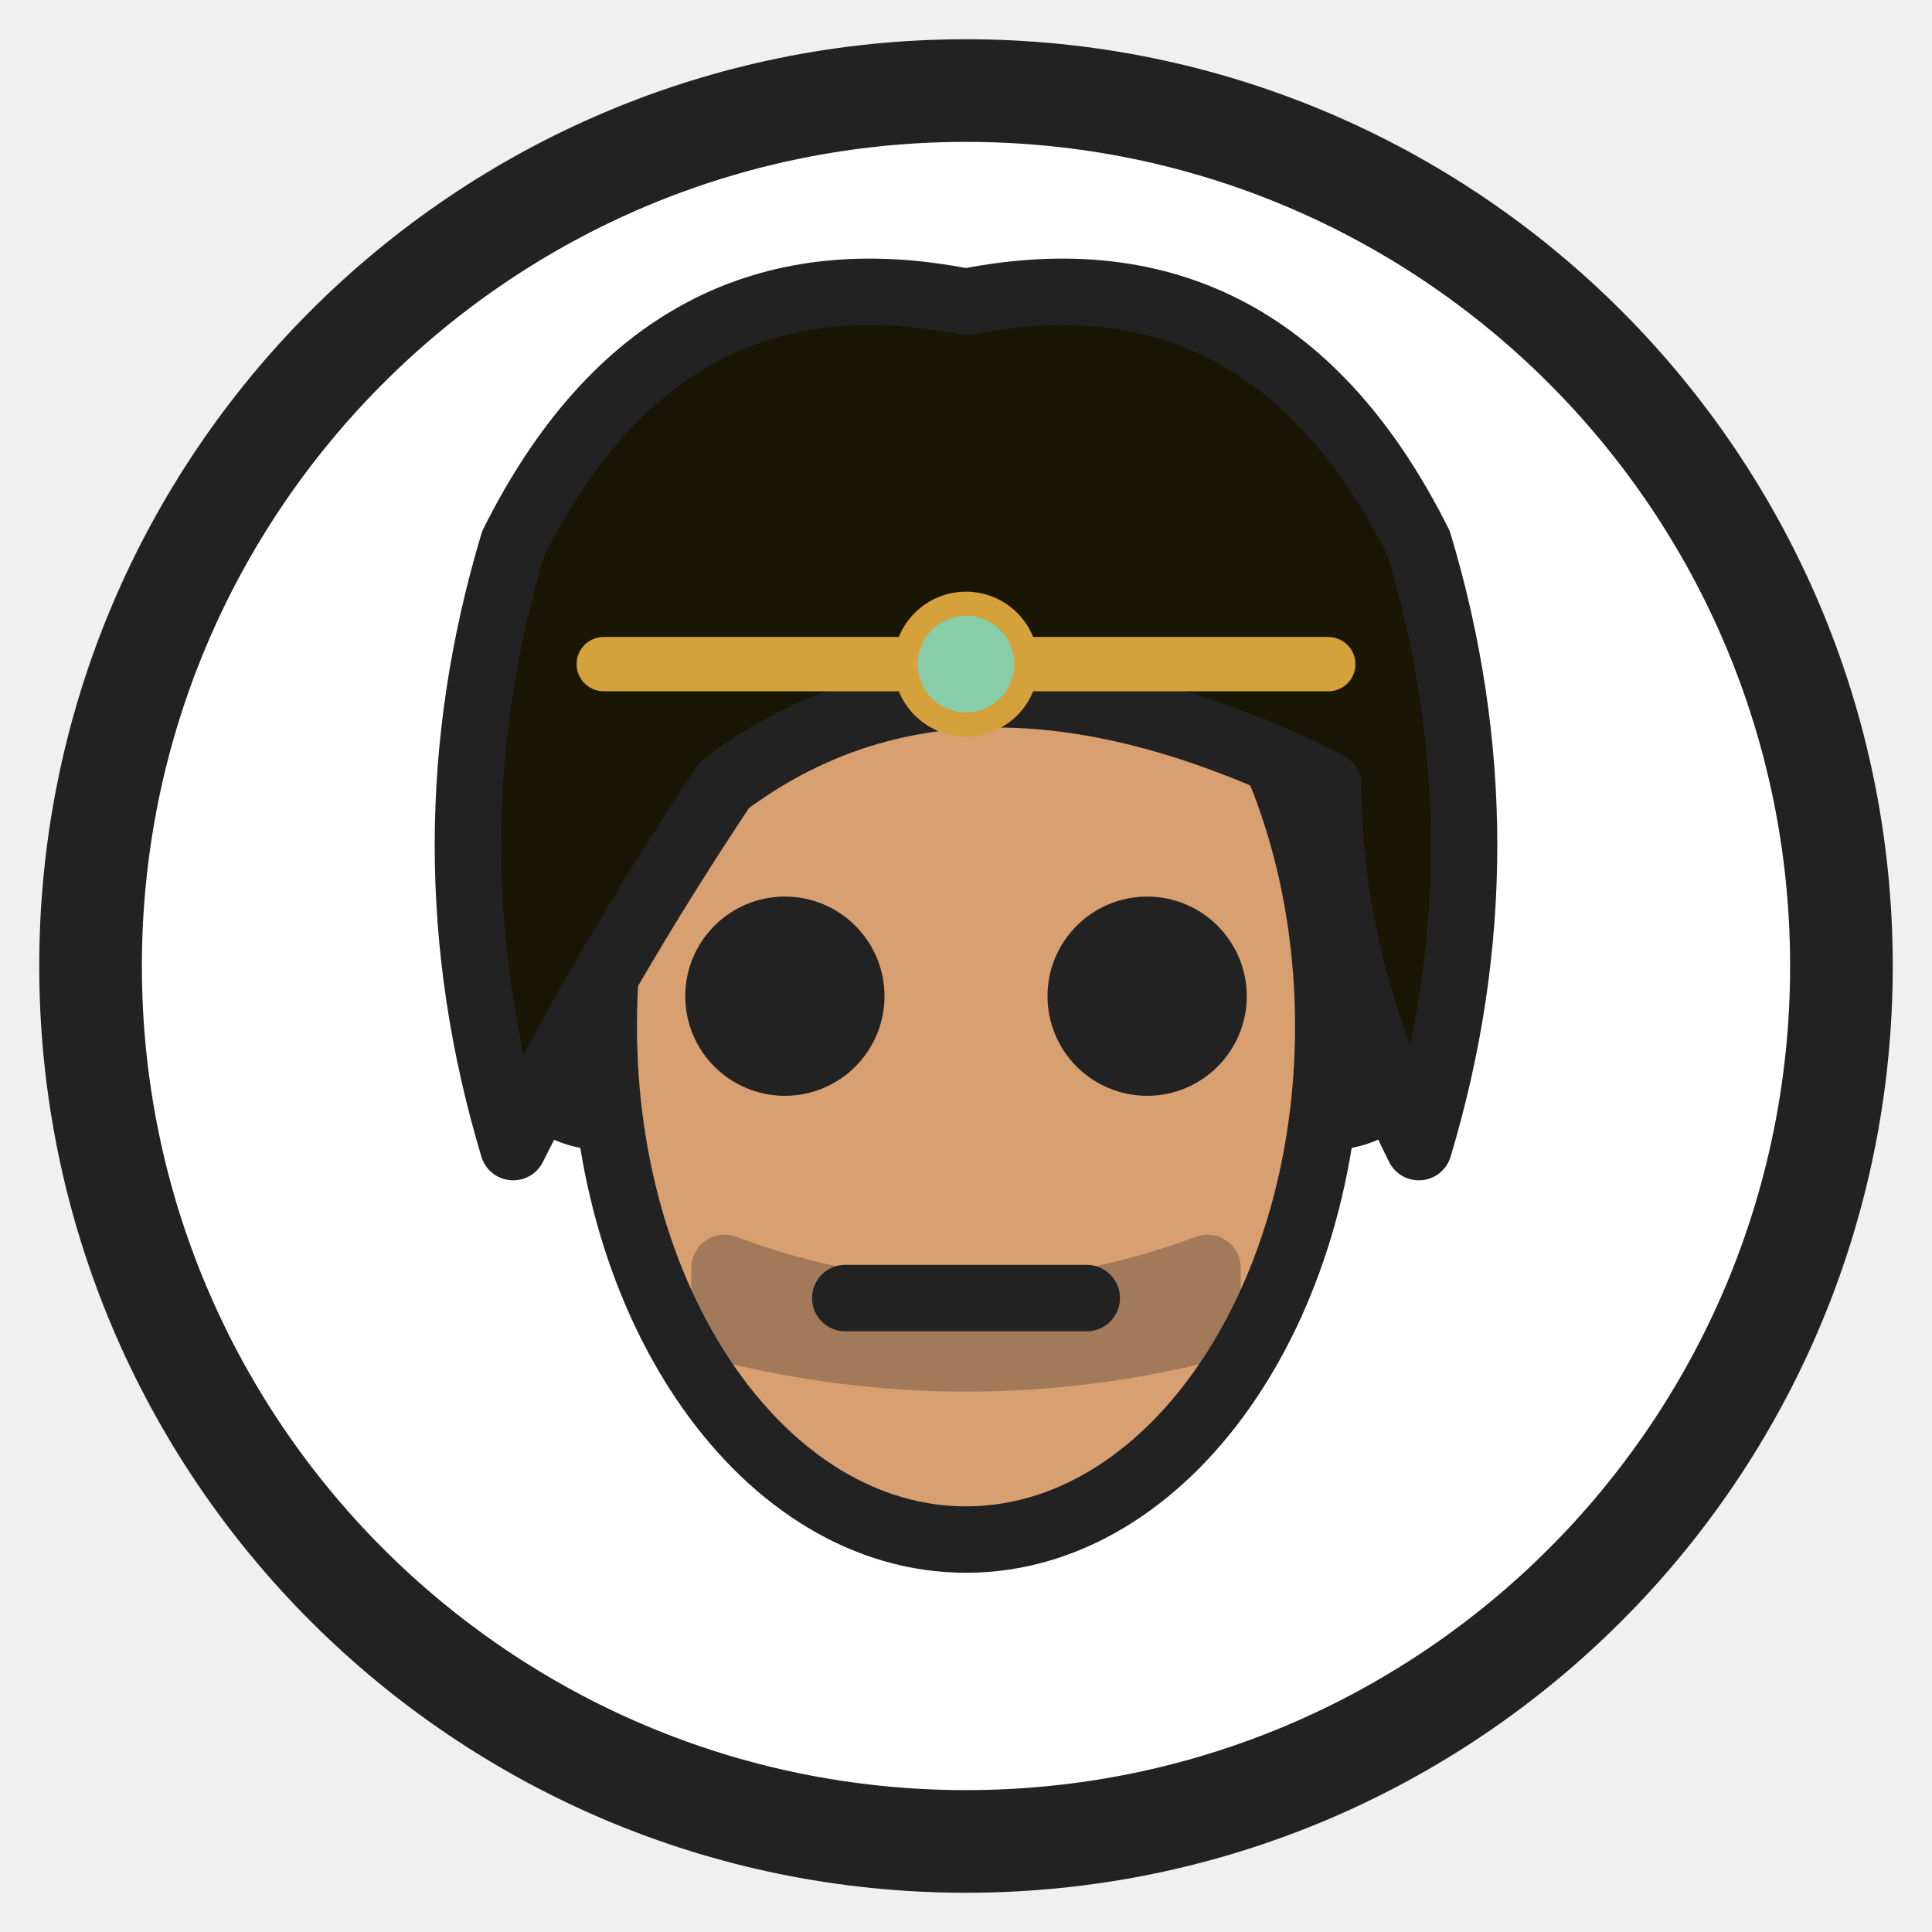
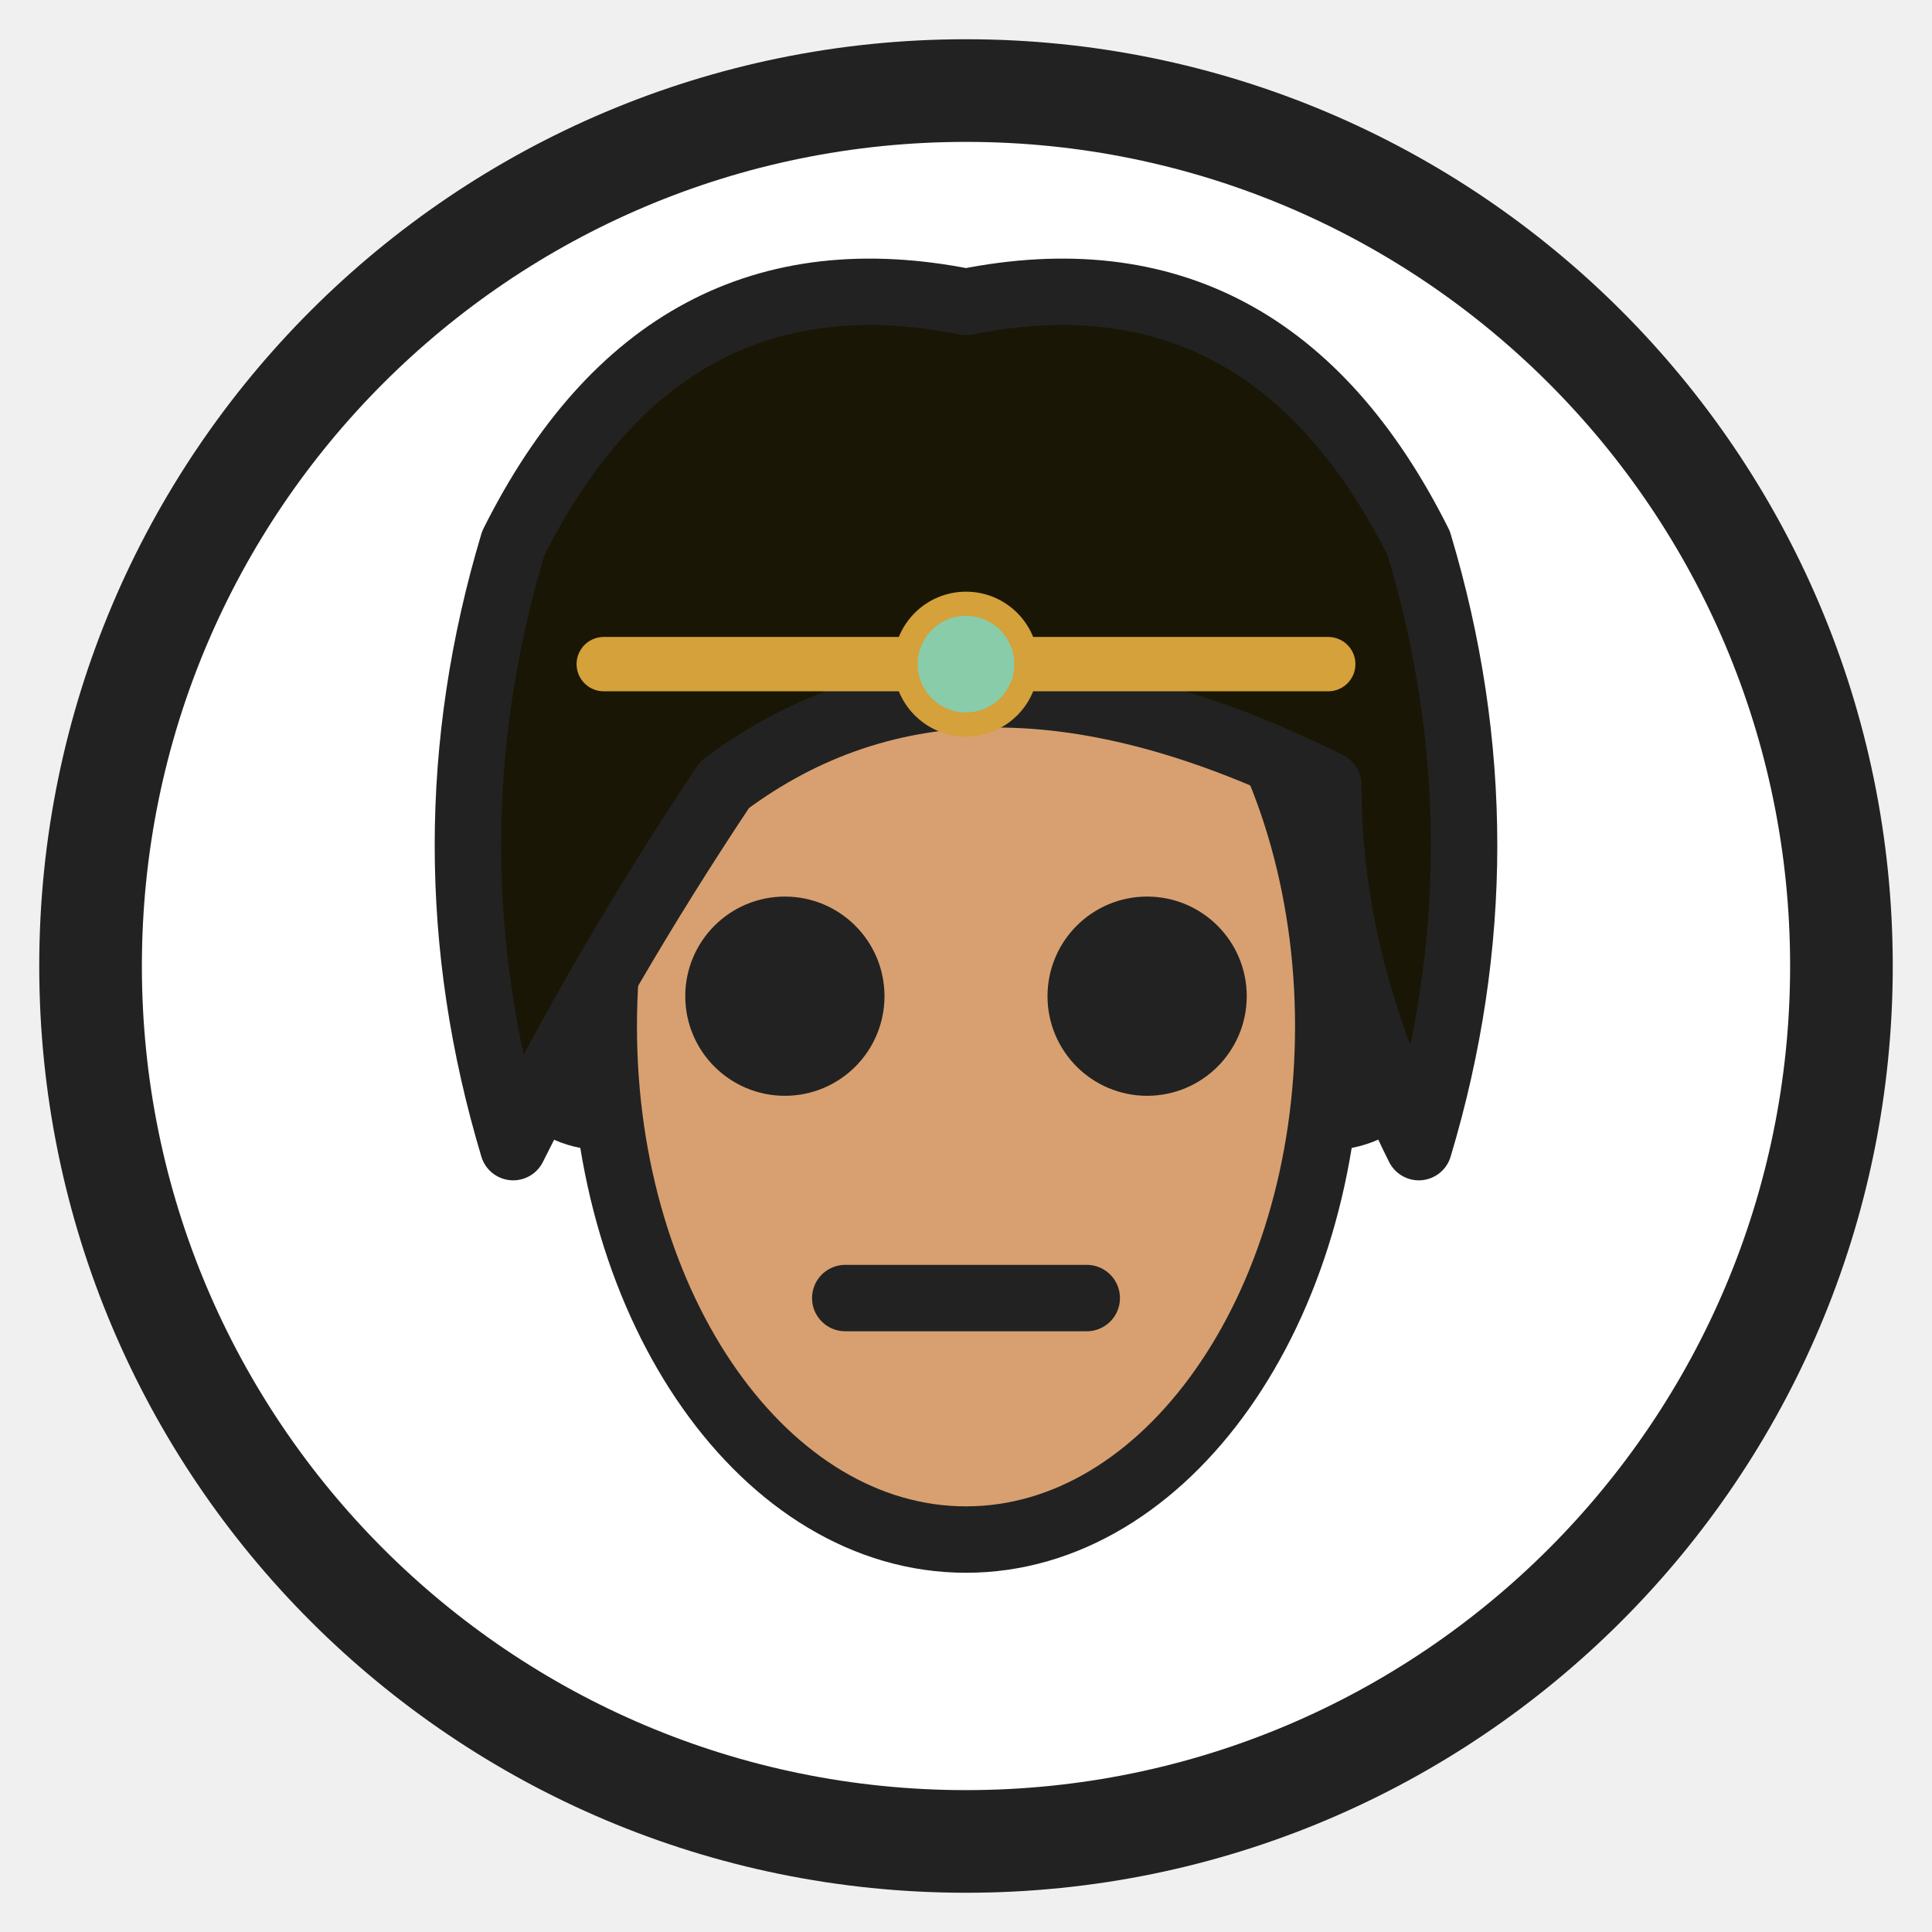
<svg xmlns="http://www.w3.org/2000/svg" viewBox="0 0 64 64" width="64" height="64">
  <g stroke="#222222" stroke-width="2.2" stroke-linejoin="round" stroke-linecap="round">
    <circle cx="32" cy="32" r="29" fill="#ffffff" stroke="#222222" stroke-width="3.4" />
    <path d="M3 32 A29 29 0 0 1 32 3" fill="none" stroke="#222222" stroke-width="1.2" stroke-dasharray="3,2" />
    <circle cx="20" cy="34" r="3" fill="#d8a070" />
    <circle cx="44" cy="34" r="3" fill="#d8a070" />
    <ellipse cx="32" cy="34" rx="12" ry="17" fill="#d8a070" />
-     <path d="M24 42 Q32 45 40 42 L40 44 Q32 46 24 44 Z" fill="#1a1605" opacity="0.3" />
    <circle cx="26" cy="33" r="2.2" fill="#222222" />
    <circle cx="38" cy="33" r="2.2" fill="#222222" />
    <path d="M28 43 L36 43" fill="none" />
    <path d="M17 18 Q22 8 32 10 Q42 8 47 18 Q50 28 47 38 Q44 32 44 26 Q32 20 24 26 Q20 32 17 38 Q14 28 17 18 Z" fill="#1a1605" />
    <path d="M20 22 L44 22" stroke="#d4a13a" stroke-width="1.8" />
    <circle cx="32" cy="22" r="2" fill="#88ccaa" stroke="#d4a13a" stroke-width="0.8" />
  </g>
</svg>
